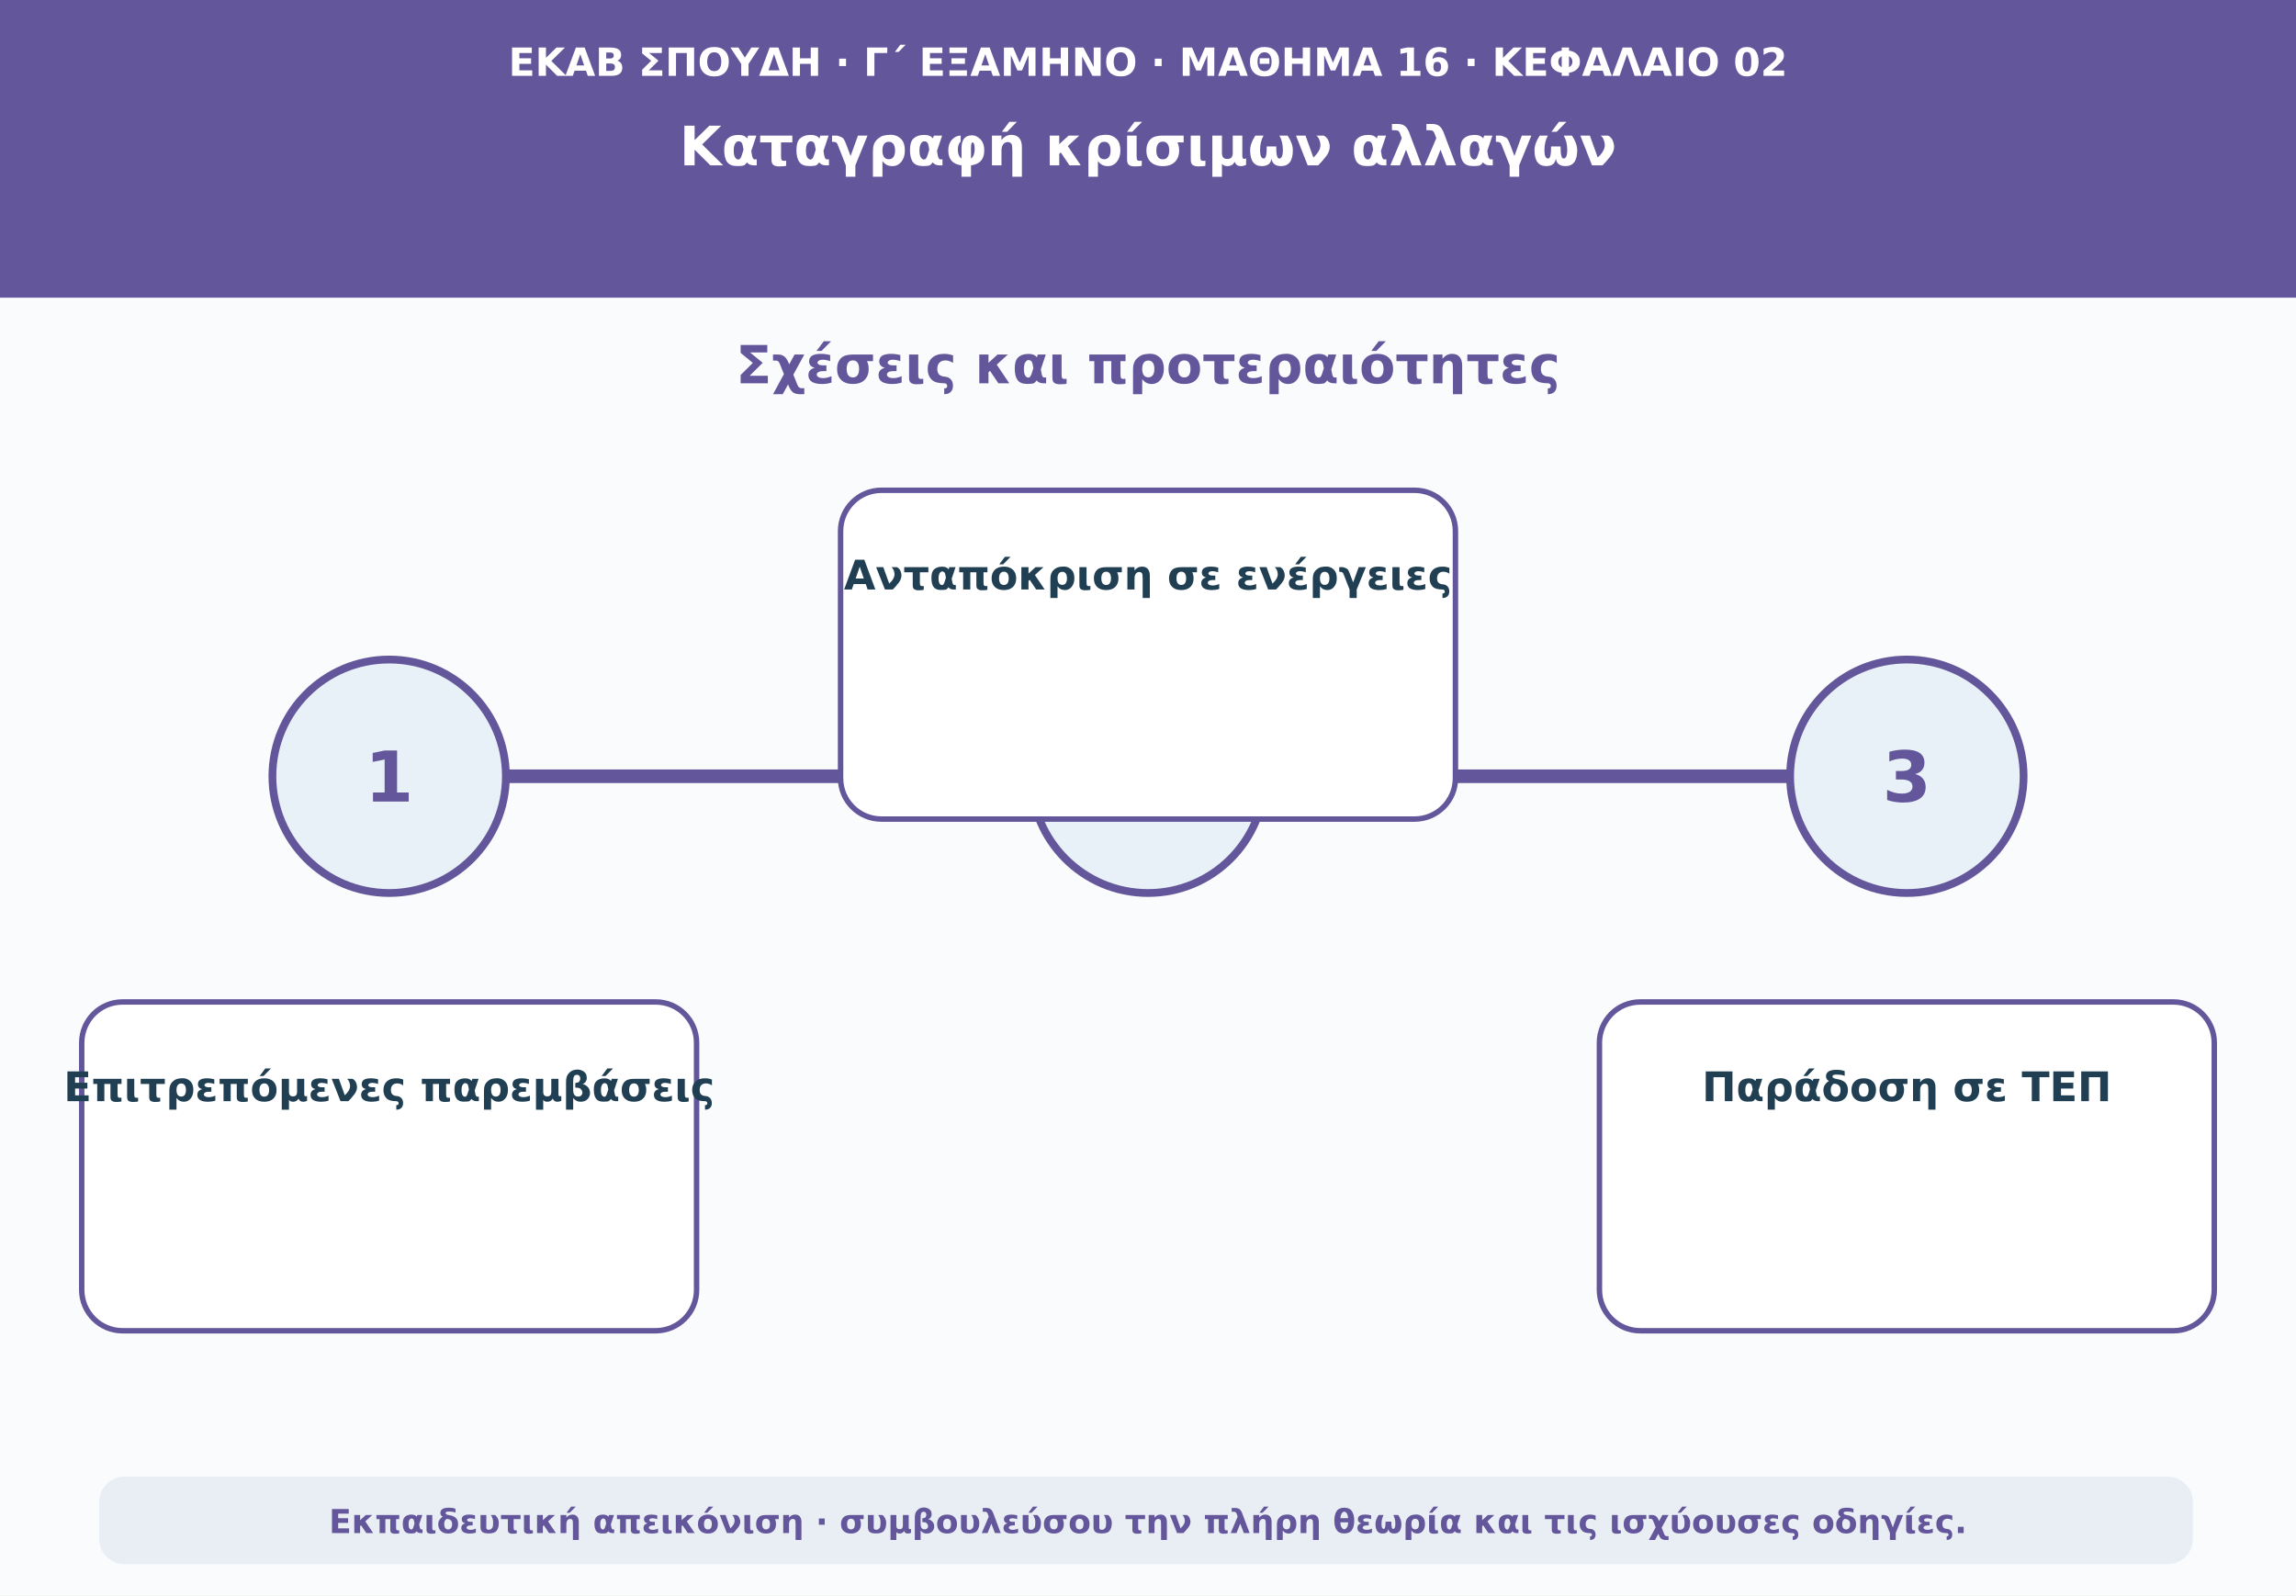
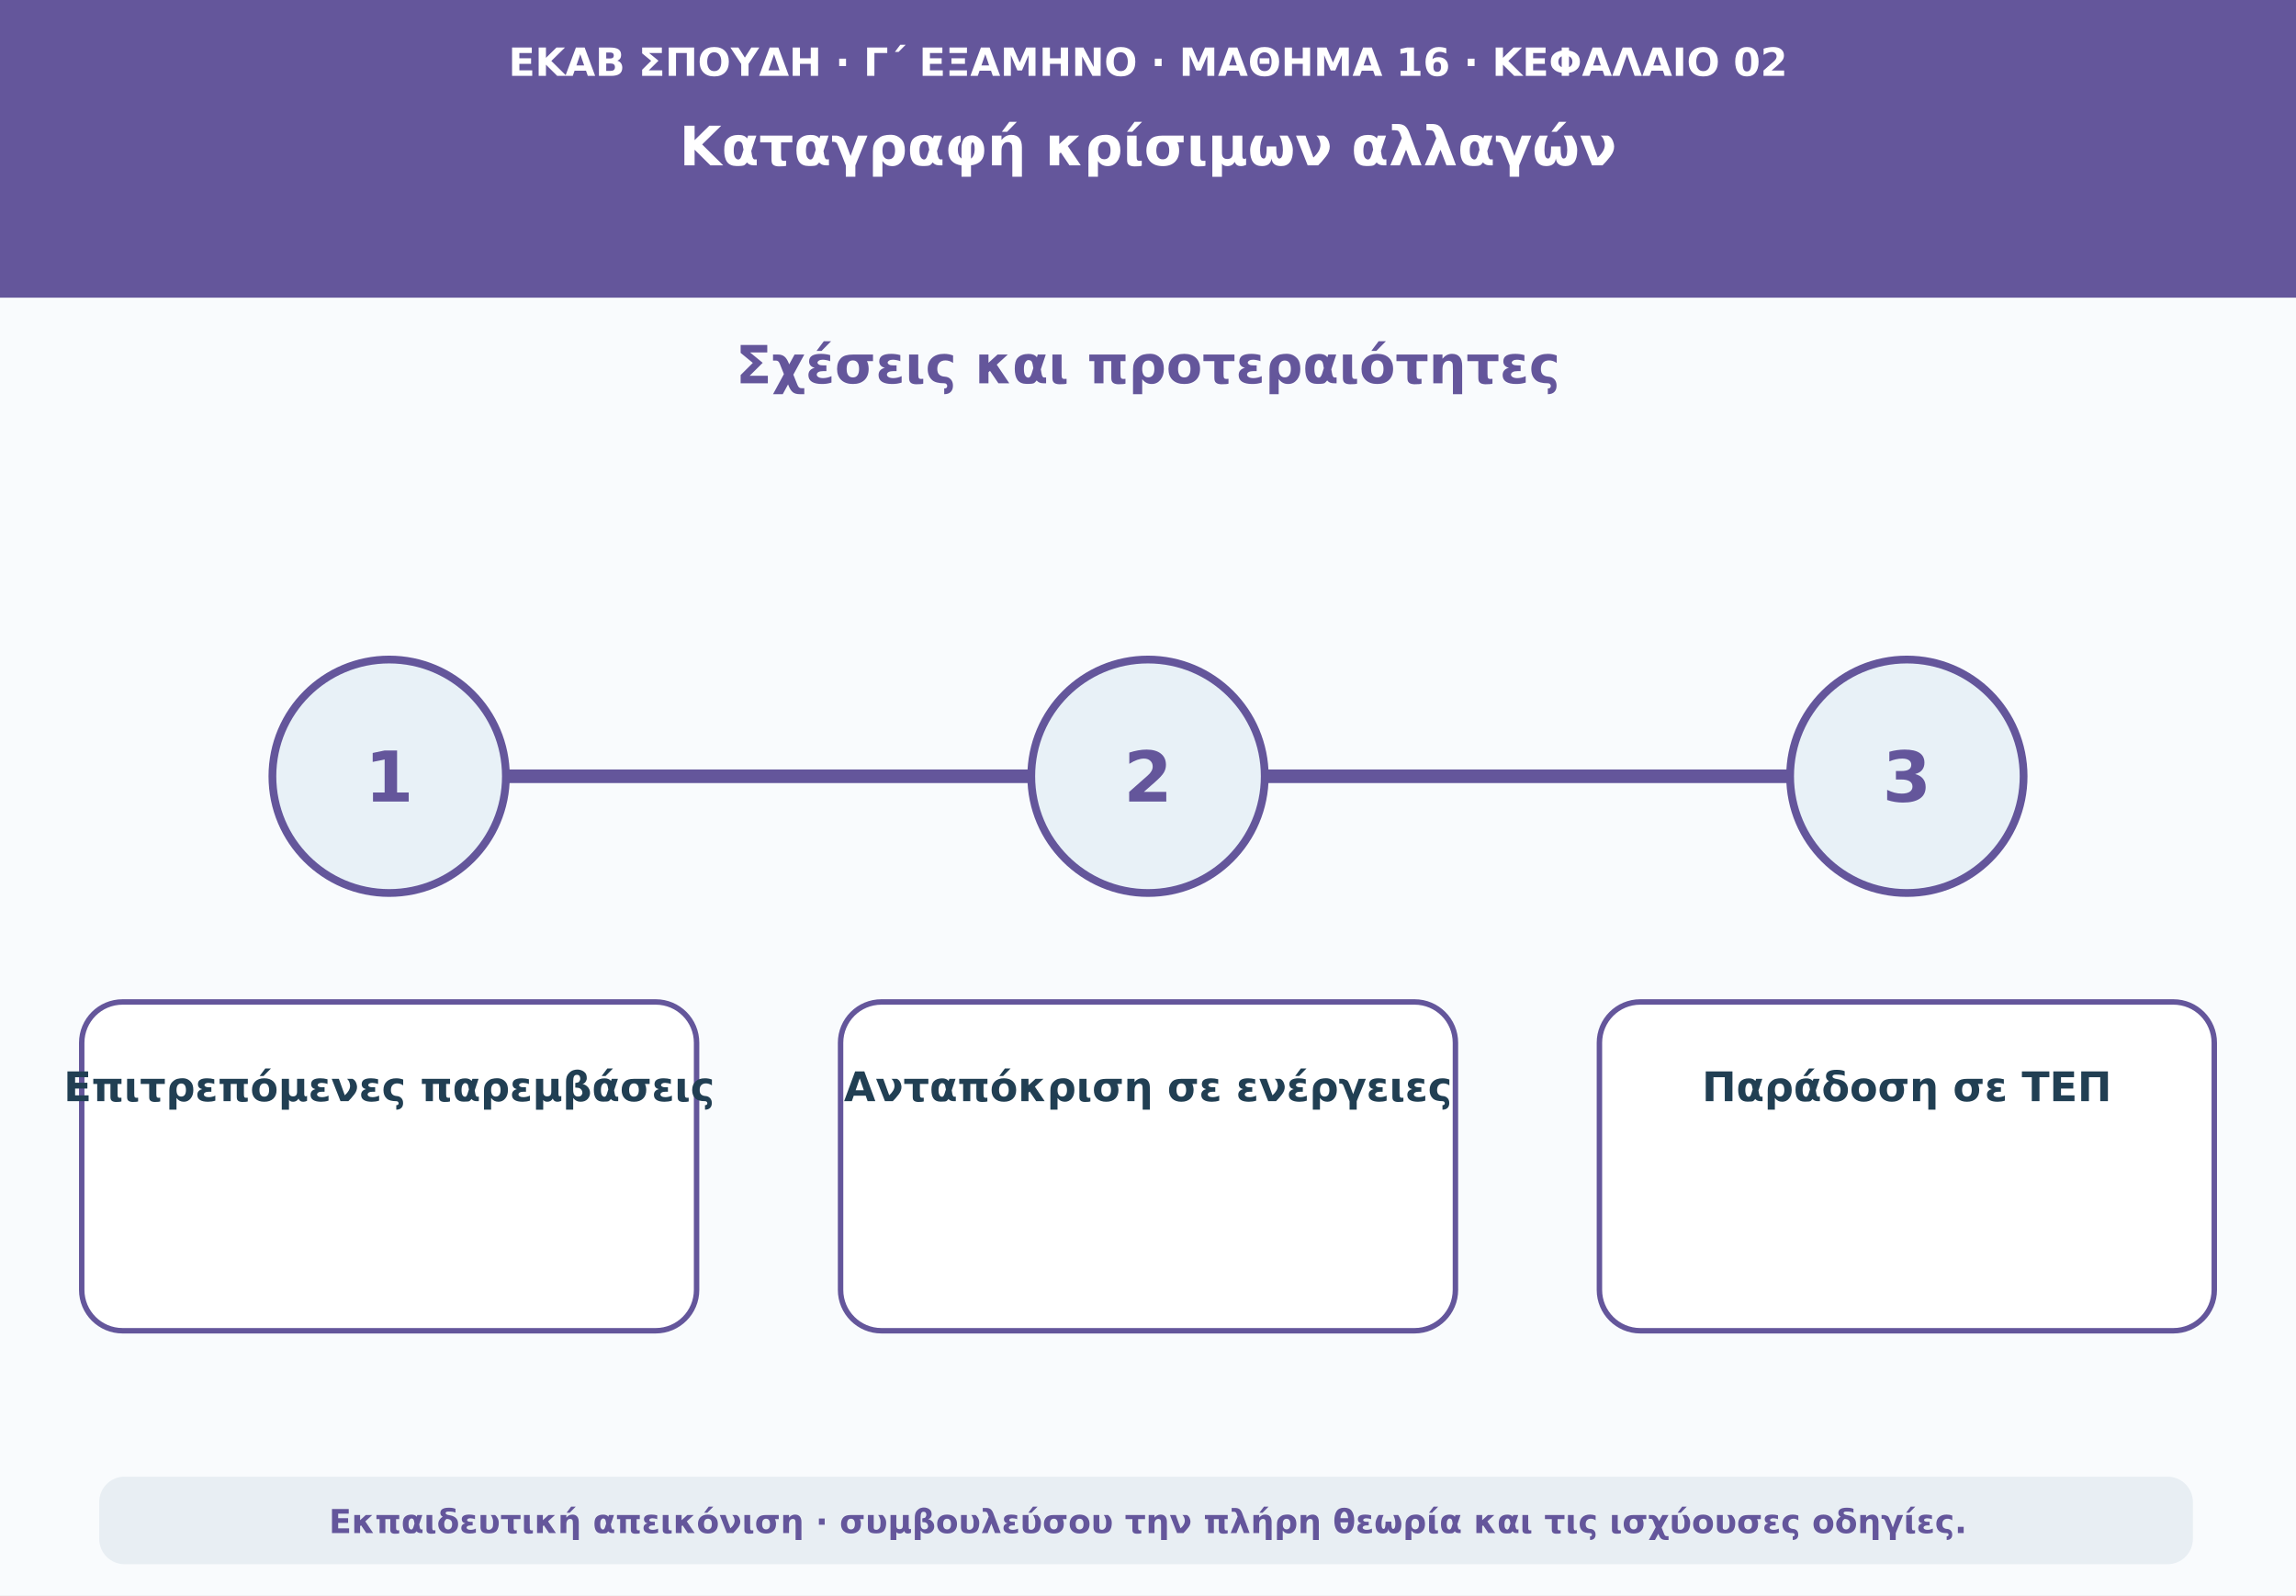
<svg xmlns="http://www.w3.org/2000/svg" viewBox="0 0 1180 820" role="img" aria-labelledby="t d">
  <rect width="1180" height="820" fill="#f9fbfd" />
  <path d="M0 0H1180V153H0Z" fill="#64569b" />
  <text x="590" y="39" text-anchor="middle" font-family="DejaVu Sans,Arial,sans-serif" font-size="20" font-weight="690" fill="#ffffff">ΕΚΑΒ ΣΠΟΥΔΗ · Γ΄ ΕΞΑΜΗΝΟ · ΜΑΘΗΜΑ 16 · ΚΕΦΑΛΑΙΟ 02</text>
  <text x="590" y="85" text-anchor="middle" font-family="DejaVu Sans,Arial,sans-serif" font-size="28" font-weight="760" fill="#ffffff">Καταγραφή κρίσιμων αλλαγών</text>
  <text x="590" y="197" text-anchor="middle" font-family="DejaVu Sans,Arial,sans-serif" font-size="27" font-weight="740" fill="#64569b">Σχέσεις και προτεραιότητες</text>
  <path d="M160 399H1020" stroke="#64569b" stroke-width="7" stroke-linecap="round" />
  <circle cx="200" cy="399" r="60" fill="#e8f1f7" stroke="#64569b" stroke-width="4" />
  <text x="200" y="412" text-anchor="middle" font-family="DejaVu Sans,Arial,sans-serif" font-size="36" font-weight="760" fill="#64569b">1</text>
  <rect x="42" y="515" width="316" height="169" rx="21" fill="#ffffff" stroke="#64569b" stroke-width="2.8" />
  <text x="200" y="566" text-anchor="middle" font-family="DejaVu Sans,Arial,sans-serif" font-size="21" font-weight="650" fill="#213f53">Επιτρεπόμενες παρεμβάσεις</text>
  <circle cx="590" cy="399" r="60" fill="#e8f1f7" stroke="#64569b" stroke-width="4" />
  <text x="590" y="412" text-anchor="middle" font-family="DejaVu Sans,Arial,sans-serif" font-size="36" font-weight="760" fill="#64569b">2</text>
-   <rect x="432" y="252" width="316" height="169" rx="21" fill="#ffffff" stroke="#64569b" stroke-width="2.8" />
-   <text x="590" y="303" text-anchor="middle" font-family="DejaVu Sans,Arial,sans-serif" font-size="21" font-weight="650" fill="#213f53">Ανταπόκριση σε ενέργειες</text>
+   <rect x="432" y="515" width="316" height="169" rx="21" fill="#ffffff" stroke="#64569b" stroke-width="2.8" />
+   <text x="590" y="566" text-anchor="middle" font-family="DejaVu Sans,Arial,sans-serif" font-size="21" font-weight="650" fill="#213f53">Ανταπόκριση σε ενέργειες</text>
  <circle cx="980" cy="399" r="60" fill="#e8f1f7" stroke="#64569b" stroke-width="4" />
  <text x="980" y="412" text-anchor="middle" font-family="DejaVu Sans,Arial,sans-serif" font-size="36" font-weight="760" fill="#64569b">3</text>
  <rect x="822" y="515" width="316" height="169" rx="21" fill="#ffffff" stroke="#64569b" stroke-width="2.8" />
  <text x="980" y="566" text-anchor="middle" font-family="DejaVu Sans,Arial,sans-serif" font-size="21" font-weight="650" fill="#213f53">Παράδοση σε ΤΕΠ</text>
  <rect x="51" y="759" width="1076" height="45" rx="13" fill="#e8eef3" />
  <text x="590" y="788" text-anchor="middle" font-family="DejaVu Sans,Arial,sans-serif" font-size="17" font-weight="610" fill="#64569b">Εκπαιδευτική απεικόνιση · συμβουλεύσου την πλήρη θεωρία και τις ισχύουσες οδηγίες.</text>
</svg>
